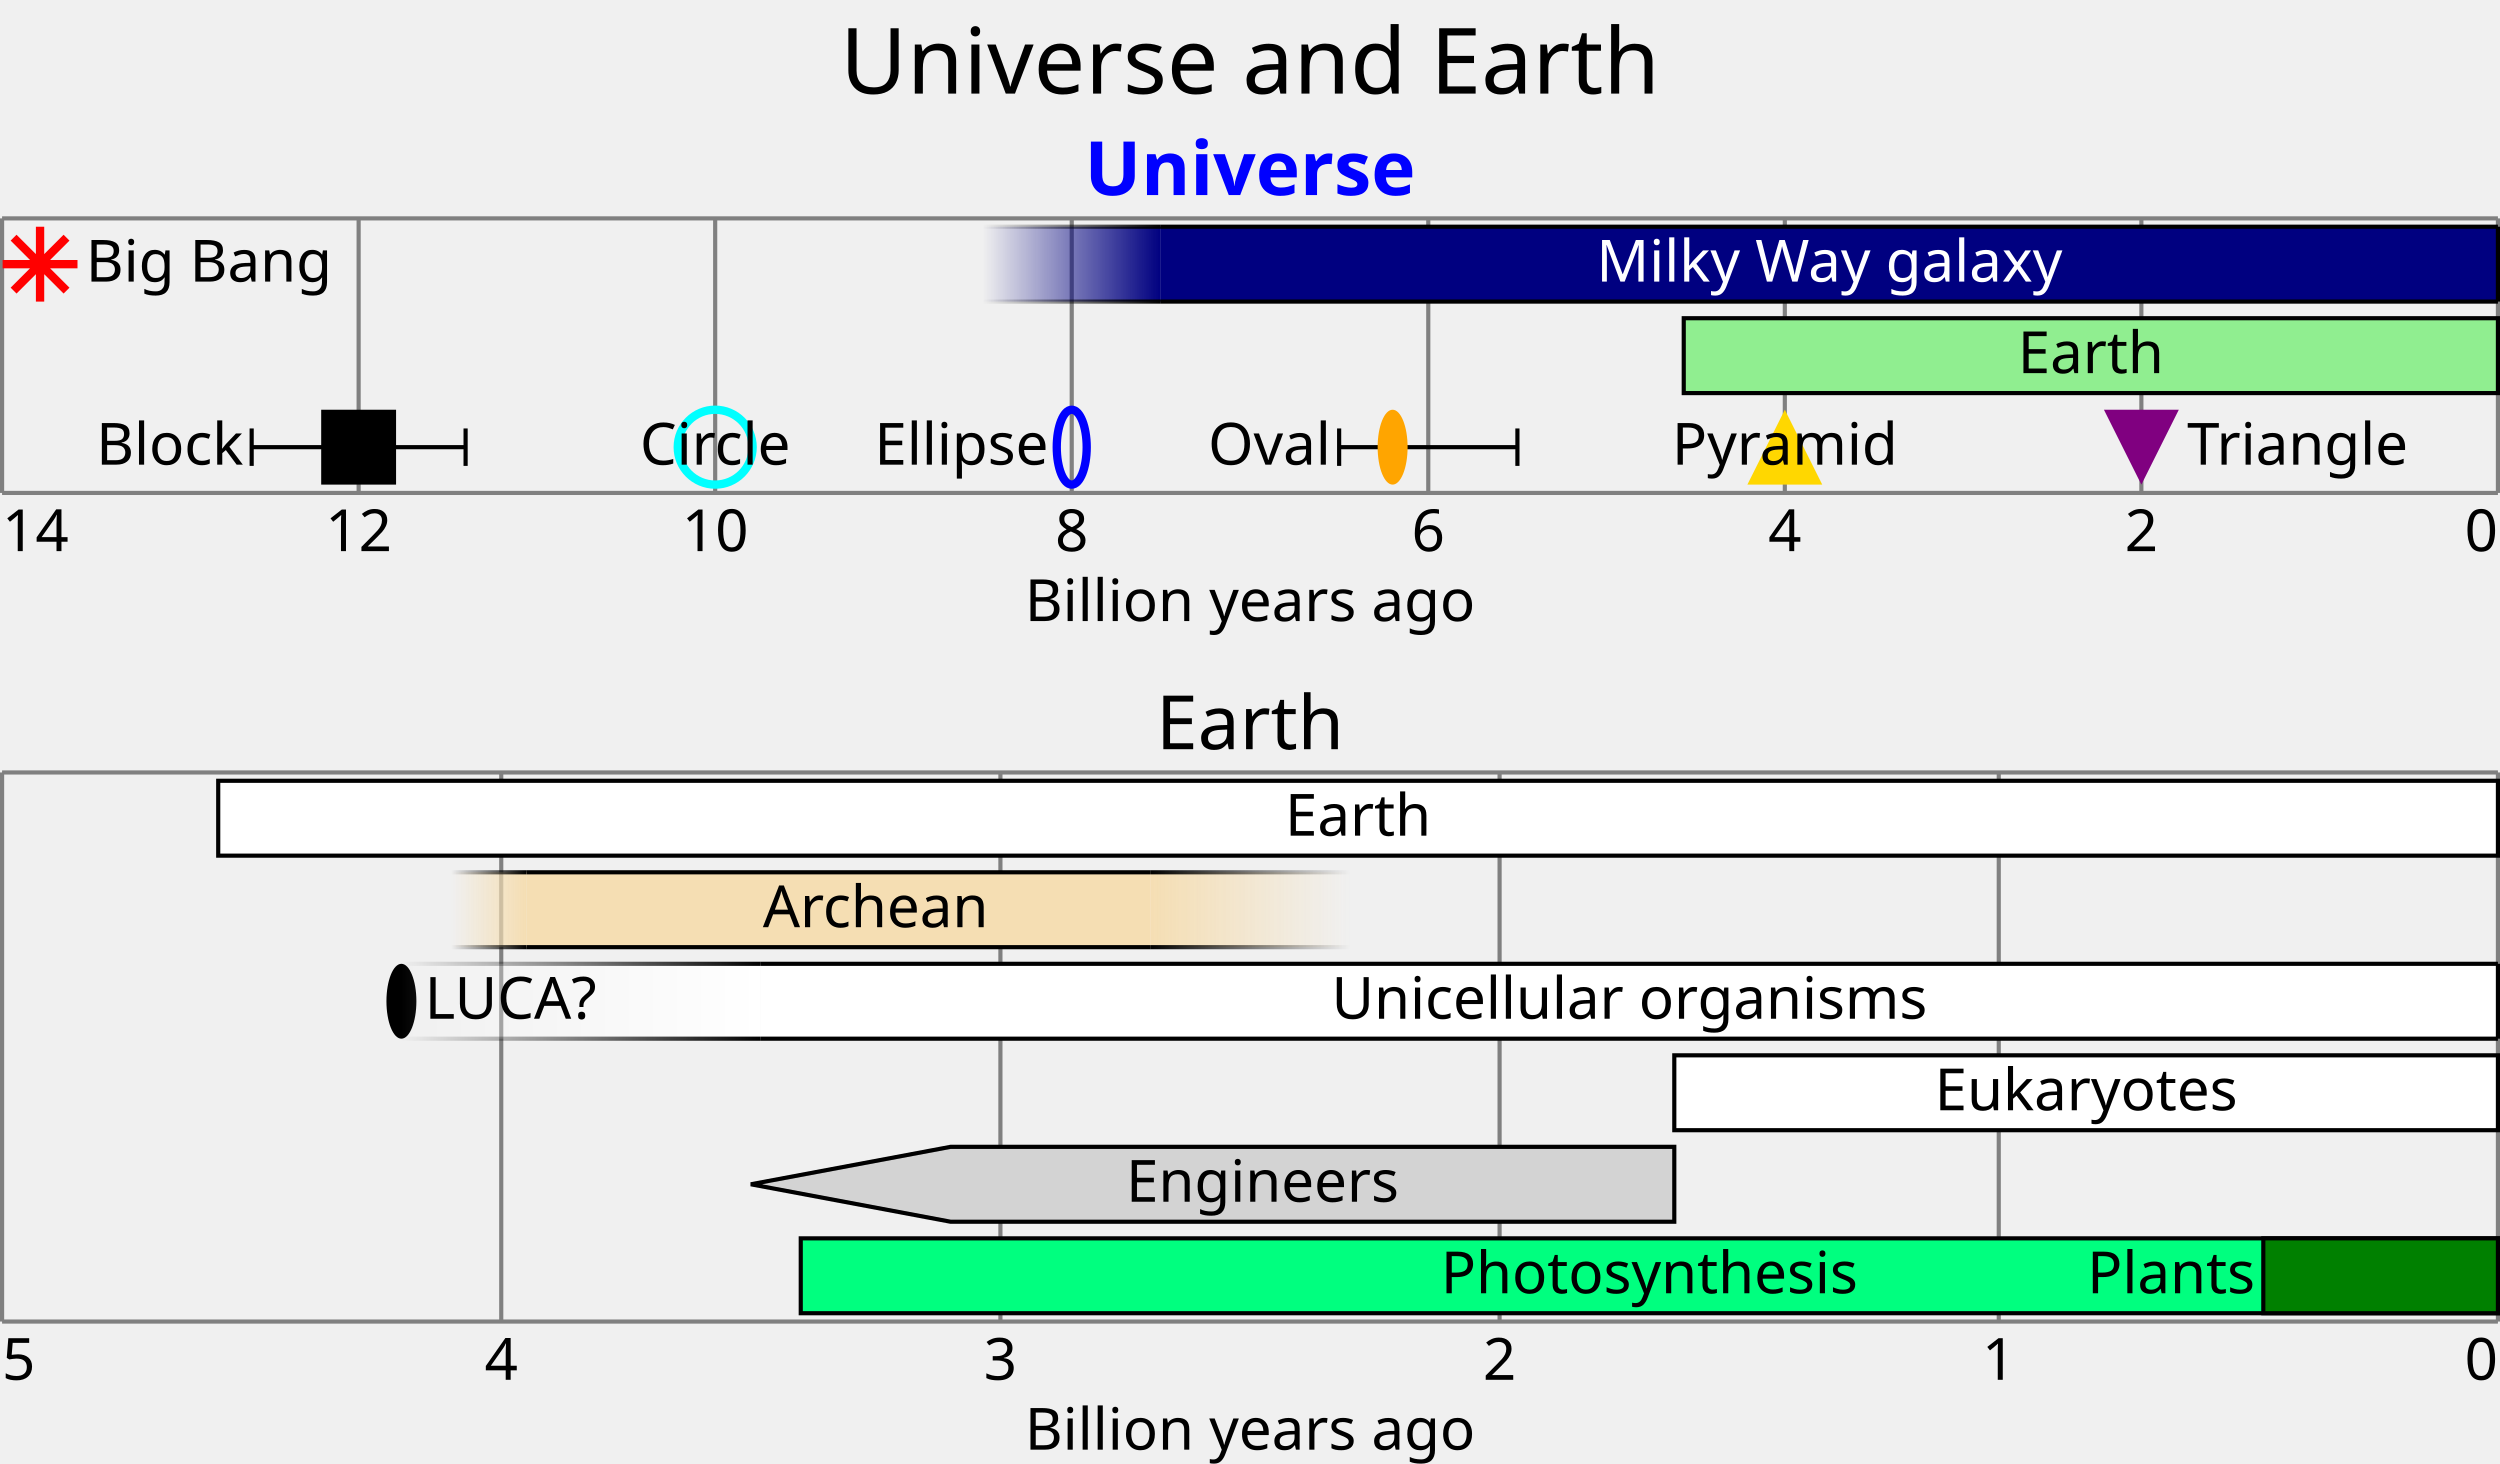
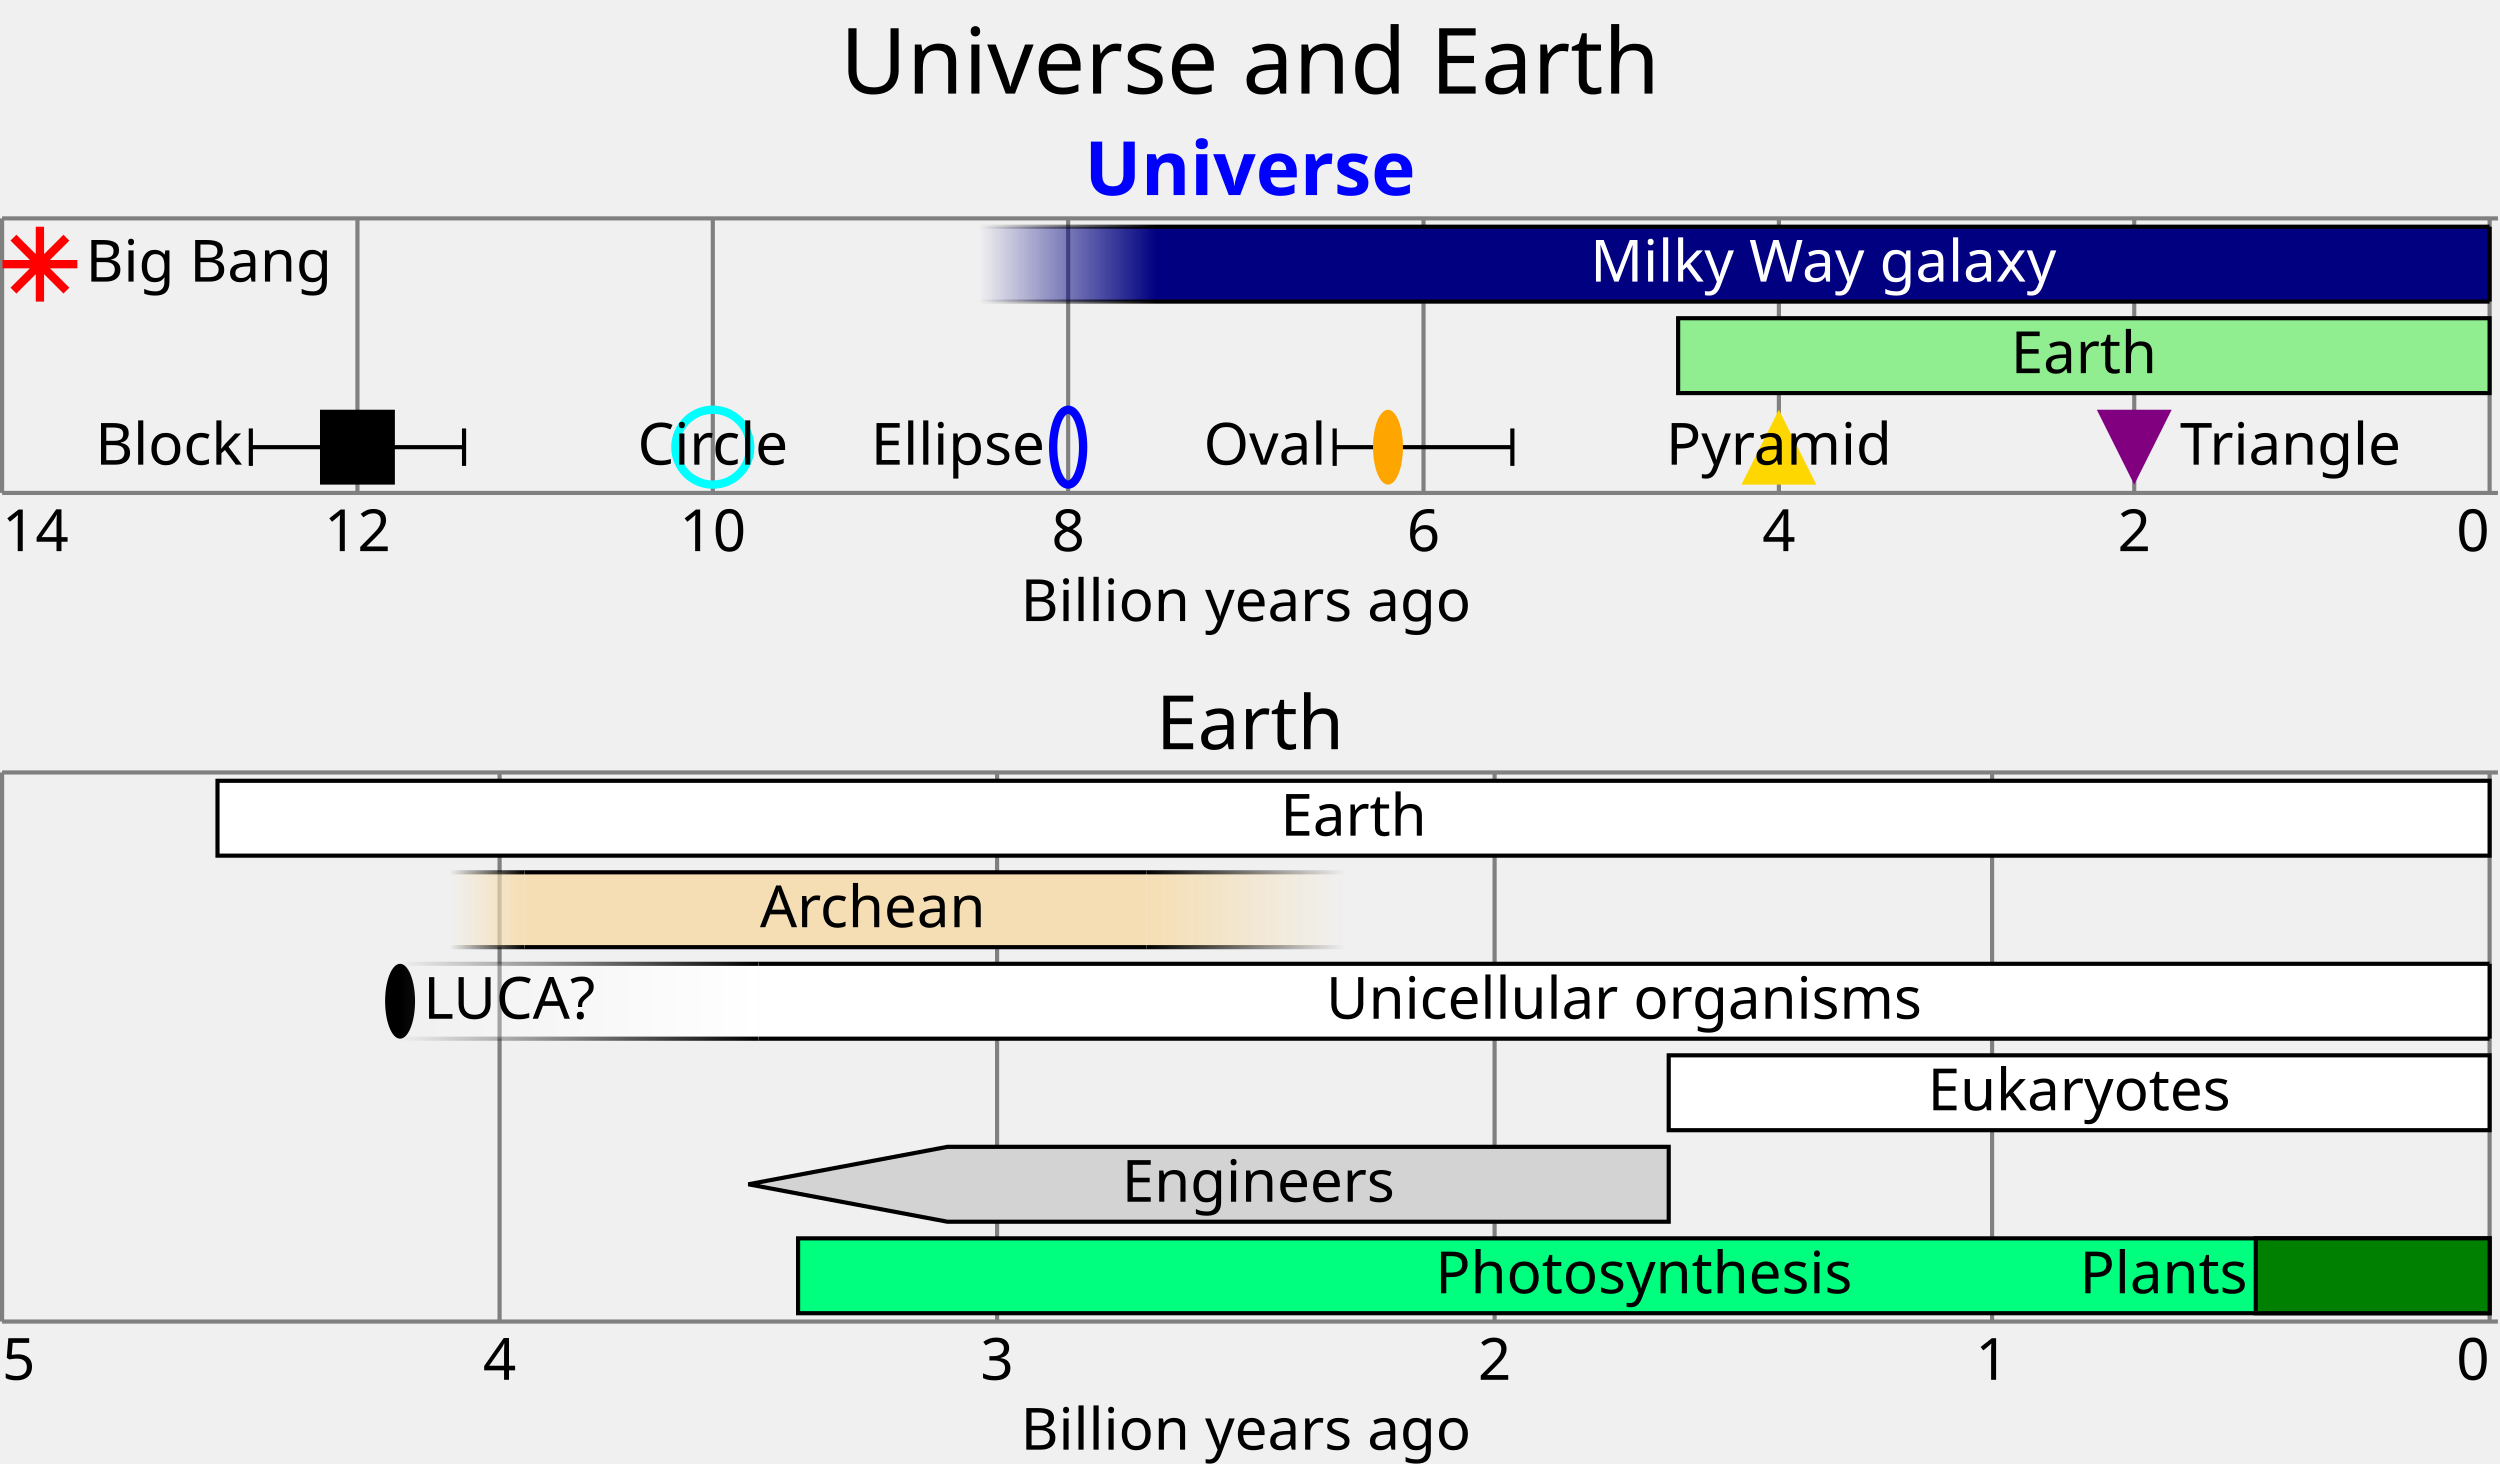
<svg xmlns="http://www.w3.org/2000/svg" width="601" height="351.800" viewBox="0 0 601 351.800" transform="translate(0.5, 0.5)">
  <g stroke="black" fill="white" font-family="sans-serif" font-size="14">
    <text x="300" y="22" stroke="none" fill="black" font-size="22" text-anchor="middle">Universe and Earth</text>
    <g transform="translate(0.0, 28.4)">
      <g stroke="black" fill="white" font-family="sans-serif" font-size="14">
        <text x="300" y="18" stroke="none" fill="blue" font-size="18" text-anchor="middle" font-weight="bold">Universe</text>
        <g>
-           <path d="M 0 23.600 V 89.600 M 85.714 23.600 V 89.600 M 171.429 23.600 V 89.600 M 257.143 23.600 V 89.600 M 342.857 23.600 V 89.600 M 428.571 23.600 V 89.600 M 514.286 23.600 V 89.600 M 600 23.600 V 89.600 M 0 23.600 H 600 M 0 89.600 H 600" stroke="gray" />
+           <path d="M 0 23.600 V 89.600 M 85.429 23.600 V 89.600 M 170.857 23.600 V 89.600 M 256.286 23.600 V 89.600 M 341.714 23.600 V 89.600 M 427.143 23.600 V 89.600 M 512.571 23.600 V 89.600 M 598 23.600 V 89.600 M 0 23.600 H 600 M 0 89.600 H 600" stroke="gray" />
          <g text-anchor="middle" stroke="none" fill="black">
            <text x="0" y="103.600" text-anchor="start">14</text>
-             <text x="85.714" y="103.600">12</text>
-             <text x="171.429" y="103.600">10</text>
-             <text x="257.143" y="103.600">8</text>
-             <text x="342.857" y="103.600">6</text>
-             <text x="428.571" y="103.600">4</text>
-             <text x="514.286" y="103.600">2</text>
-             <text x="600" y="103.600" text-anchor="end">0</text>
-             <text x="300" y="120.4">Billion years ago</text>
+             <text x="85.429" y="103.600">12</text>
+             <text x="170.857" y="103.600">10</text>
+             <text x="256.286" y="103.600">8</text>
+             <text x="341.714" y="103.600">6</text>
+             <text x="427.143" y="103.600">4</text>
+             <text x="512.571" y="103.600">2</text>
+             <text x="598" y="103.600" text-anchor="end">0</text>
+             <text x="299" y="120.4">Billion years ago</text>
          </g>
        </g>
        <g>
-           <path d="M 0.129 34.600 h 18 M 9.129 25.600 v 18 M 2.765 28.236 L 15.493 40.964 M 15.493 28.236 L 2.765 40.964" fill="none" stroke="red" stroke-width="2" />
+           <path d="M 0.098 34.600 h 18 M 9.098 25.600 v 18 M 2.734 28.236 L 15.462 40.964 M 15.462 28.236 L 2.734 40.964" fill="none" stroke="red" stroke-width="2" />
          <g>
-             <rect x="278.571" y="25.600" width="321.429" height="18" stroke="none" fill="navy" />
-             <path d="M 278.571 25.600 H 600 m 0 18 H 278.571" stroke="black" />
+             <rect x="277.643" y="25.600" width="320.357" height="18" stroke="none" fill="navy" />
+             <path d="M 277.643 25.600 H 598 m 0 18 H 277.643" stroke="black" />
            <defs>
              <linearGradient id="id9">
                <stop offset="0" stop-color="navy" stop-opacity="0" />
                <stop offset="1" stop-color="navy" stop-opacity="1" />
              </linearGradient>
              <linearGradient id="id10">
                <stop offset="0" stop-color="black" stop-opacity="0" />
                <stop offset="1" stop-color="black" stop-opacity="1" />
              </linearGradient>
            </defs>
-             <rect x="235.714" y="25.600" width="42.857" height="18" stroke="none" fill="url(#id9)" />
-             <path d="M 235.714 25.600 H 278.571 m 0 18 H 235.714" stroke="url(#id10)" />
-             <line x1="600" y1="25.600" x2="600" y2="43.600" stroke="black" />
+             <rect x="234.929" y="25.600" width="42.714" height="18" stroke="none" fill="url(#id9)" />
+             <path d="M 234.929 25.600 H 277.643 m 0 18 H 234.929" stroke="url(#id10)" />
+             <line x1="598" y1="25.600" x2="598" y2="43.600" stroke="black" />
          </g>
          <g>
-             <rect x="404.271" y="47.600" width="195.729" height="18" fill="lightgreen" />
+             <rect x="402.924" y="47.600" width="195.076" height="18" fill="lightgreen" />
          </g>
          <g>
            <g stroke="black">
-               <path d="M 60 74.100 v 9 m 0 -4.500 H 85.714" />
-               <path d="M 111.429 74.100 v 9 m 0 -4.500 H 85.714" />
+               <path d="M 59.800 74.100 v 9 m 0 -4.500 H 85.429" />
+               <path d="M 111.057 74.100 v 9 m 0 -4.500 H 85.429" />
            </g>
-             <rect x="76.714" y="69.600" width="18" height="18" fill="black" stroke="none" stroke-width="2" />
+             <rect x="76.429" y="69.600" width="18" height="18" fill="black" stroke="none" stroke-width="2" />
          </g>
-           <circle cx="171.429" cy="78.600" r="9.0" fill="none" stroke="cyan" stroke-width="2" />
-           <ellipse cx="257.143" cy="78.600" rx="3.6" ry="9.0" fill="none" stroke="blue" stroke-width="2" />
+           <circle cx="170.857" cy="78.600" r="9.0" fill="none" stroke="cyan" stroke-width="2" />
+           <ellipse cx="256.286" cy="78.600" rx="3.6" ry="9.0" fill="none" stroke="blue" stroke-width="2" />
          <g>
            <g stroke="black">
-               <path d="M 321.429 74.100 v 9 m 0 -4.500 H 334.286" />
-               <path d="M 364.286 74.100 v 9 m 0 -4.500 H 334.286" />
+               <path d="M 320.357 74.100 v 9 m 0 -4.500 H 333.171" />
+               <path d="M 363.071 74.100 v 9 m 0 -4.500 H 333.171" />
            </g>
-             <ellipse cx="334.286" cy="78.600" rx="3.6" ry="9.0" fill="orange" stroke="none" stroke-width="2" />
+             <ellipse cx="333.171" cy="78.600" rx="3.6" ry="9.0" fill="orange" stroke="none" stroke-width="2" />
          </g>
-           <path d="M 428.571 69.600 L 419.571 87.600 h 18 Z" fill="gold" stroke="none" stroke-width="2" />
-           <path d="M 514.286 87.600 L 505.286 69.600 h 18 Z" fill="purple" stroke="none" stroke-width="2" />
+           <path d="M 427.143 69.600 L 418.143 87.600 h 18 Z" fill="gold" stroke="none" stroke-width="2" />
+           <path d="M 512.571 87.600 L 503.571 69.600 h 18 Z" fill="purple" stroke="none" stroke-width="2" />
        </g>
        <g text-anchor="middle" stroke="none" fill="black">
-           <text x="20.129" y="38.800" text-anchor="start">Big Bang</text>
-           <text x="439.286" y="38.800" fill="white" text-anchor="middle">Milky Way galaxy</text>
-           <text x="502.136" y="60.800" fill="black" text-anchor="middle">Earth</text>
-           <text x="58" y="82.800" text-anchor="end">Block</text>
-           <text x="171.429" y="82.800" text-anchor="middle">Circle</text>
-           <text x="251.543" y="82.800" text-anchor="end">Ellipse</text>
-           <text x="319.429" y="82.800" text-anchor="end">Oval</text>
-           <text x="428.571" y="82.800" text-anchor="middle">Pyramid</text>
-           <text x="525.286" y="82.800" text-anchor="start">Triangle</text>
+           <text x="20.098" y="38.800" text-anchor="start">Big Bang</text>
+           <text x="437.821" y="38.800" fill="white" text-anchor="middle">Milky Way galaxy</text>
+           <text x="500.462" y="60.800" fill="black" text-anchor="middle">Earth</text>
+           <text x="57.800" y="82.800" text-anchor="end">Block</text>
+           <text x="170.857" y="82.800" text-anchor="middle">Circle</text>
+           <text x="250.686" y="82.800" text-anchor="end">Ellipse</text>
+           <text x="318.357" y="82.800" text-anchor="end">Oval</text>
+           <text x="427.143" y="82.800" text-anchor="middle">Pyramid</text>
+           <text x="523.571" y="82.800" text-anchor="start">Triangle</text>
        </g>
      </g>
    </g>
    <g transform="translate(0.0, 161.6)">
      <g stroke="black" fill="white" font-family="sans-serif" font-size="14">
        <text x="300" y="18" stroke="none" fill="black" font-size="18" text-anchor="middle">Earth</text>
        <g>
-           <path d="M 0 23.600 V 155.600 M 120.000 23.600 V 155.600 M 240.000 23.600 V 155.600 M 360.000 23.600 V 155.600 M 480.000 23.600 V 155.600 M 600 23.600 V 155.600 M 0 23.600 H 600 M 0 155.600 H 600" stroke="gray" />
+           <path d="M 0 23.600 V 155.600 M 119.600 23.600 V 155.600 M 239.200 23.600 V 155.600 M 358.800 23.600 V 155.600 M 478.400 23.600 V 155.600 M 598 23.600 V 155.600 M 0 23.600 H 600 M 0 155.600 H 600" stroke="gray" />
          <g text-anchor="middle" stroke="none" fill="black">
            <text x="0" y="169.600" text-anchor="start">5</text>
-             <text x="120.000" y="169.600">4</text>
-             <text x="240.000" y="169.600">3</text>
-             <text x="360.000" y="169.600">2</text>
-             <text x="480.000" y="169.600">1</text>
-             <text x="600" y="169.600" text-anchor="end">0</text>
-             <text x="300" y="186.4">Billion years ago</text>
+             <text x="119.600" y="169.600">4</text>
+             <text x="239.200" y="169.600">3</text>
+             <text x="358.800" y="169.600">2</text>
+             <text x="478.400" y="169.600">1</text>
+             <text x="598" y="169.600" text-anchor="end">0</text>
+             <text x="299" y="186.4">Billion years ago</text>
          </g>
        </g>
        <g>
          <g>
-             <rect x="51.960" y="25.600" width="548.040" height="18" fill="white" />
+             <rect x="51.787" y="25.600" width="546.213" height="18" fill="white" />
          </g>
          <g>
-             <rect x="126" y="47.600" width="150" height="18" stroke="none" fill="wheat" />
-             <path d="M 126.000 47.600 H 276 m 0 18 H 126.000" stroke="black" />
+             <rect x="125.58" y="47.600" width="149.500" height="18" stroke="none" fill="wheat" />
+             <path d="M 125.580 47.600 H 275.080 m 0 18 H 125.580" stroke="black" />
            <defs>
              <linearGradient id="id11">
                <stop offset="0" stop-color="wheat" stop-opacity="0" />
                <stop offset="1" stop-color="wheat" stop-opacity="1" />
              </linearGradient>
              <linearGradient id="id12">
                <stop offset="0" stop-color="black" stop-opacity="0" />
                <stop offset="1" stop-color="black" stop-opacity="1" />
              </linearGradient>
            </defs>
-             <rect x="108" y="47.600" width="18" height="18" stroke="none" fill="url(#id11)" />
-             <path d="M 108.000 47.600 H 126.000 m 0 18 H 108.000" stroke="url(#id12)" />
+             <rect x="107.64" y="47.600" width="17.940" height="18" stroke="none" fill="url(#id11)" />
+             <path d="M 107.640 47.600 H 125.580 m 0 18 H 107.640" stroke="url(#id12)" />
            <defs>
              <linearGradient id="id13">
                <stop offset="0" stop-color="wheat" stop-opacity="1" />
                <stop offset="1" stop-color="wheat" stop-opacity="0" />
              </linearGradient>
              <linearGradient id="id14">
                <stop offset="0" stop-color="black" stop-opacity="1" />
                <stop offset="1" stop-color="black" stop-opacity="0" />
              </linearGradient>
            </defs>
-             <rect x="276" y="47.600" width="48.000" height="18" stroke="none" fill="url(#id13)" />
-             <path d="M 276 47.600 H 324.000 m 0 18 H 276" stroke="url(#id14)" />
+             <rect x="275.080" y="47.600" width="47.840" height="18" stroke="none" fill="url(#id13)" />
+             <path d="M 275.080 47.600 H 322.920 m 0 18 H 275.080" stroke="url(#id14)" />
          </g>
-           <ellipse cx="96.000" cy="78.600" rx="3.6" ry="9.0" fill="black" stroke="none" stroke-width="2" />
+           <ellipse cx="95.680" cy="78.600" rx="3.6" ry="9.0" fill="black" stroke="none" stroke-width="2" />
          <g>
-             <rect x="182.4" y="69.600" width="417.600" height="18" stroke="none" fill="white" />
-             <path d="M 182.400 69.600 H 600 m 0 18 H 182.400" stroke="black" />
+             <rect x="181.792" y="69.600" width="416.208" height="18" stroke="none" fill="white" />
+             <path d="M 181.792 69.600 H 598 m 0 18 H 181.792" stroke="black" />
            <defs>
              <linearGradient id="id15">
                <stop offset="0" stop-color="white" stop-opacity="0" />
                <stop offset="1" stop-color="white" stop-opacity="1" />
              </linearGradient>
              <linearGradient id="id16">
                <stop offset="0" stop-color="black" stop-opacity="0" />
                <stop offset="1" stop-color="black" stop-opacity="1" />
              </linearGradient>
            </defs>
-             <rect x="96" y="69.600" width="86.400" height="18" stroke="none" fill="url(#id15)" />
-             <path d="M 96.000 69.600 H 182.400 m 0 18 H 96.000" stroke="url(#id16)" />
-             <line x1="600" y1="69.600" x2="600" y2="87.600" stroke="black" />
+             <rect x="95.68" y="69.600" width="86.112" height="18" stroke="none" fill="url(#id15)" />
+             <path d="M 95.680 69.600 H 181.792 m 0 18 H 95.680" stroke="url(#id16)" />
+             <line x1="598" y1="69.600" x2="598" y2="87.600" stroke="black" />
          </g>
          <g>
-             <rect x="402.000" y="91.600" width="198.000" height="18" fill="white" />
+             <rect x="400.660" y="91.600" width="197.340" height="18" fill="white" />
          </g>
          <g>
-             <path d="M 228.000 113.600 L 180.000 122.600 228.000 131.600 H 402.000 L 402.000 122.600 402.000 113.600 Z" fill="lightgray" />
+             <path d="M 227.240 113.600 L 179.400 122.600 227.240 131.600 H 400.660 L 400.660 122.600 400.660 113.600 Z" fill="lightgray" />
          </g>
          <g>
-             <rect x="192.000" y="135.600" width="408.000" height="18" fill="springgreen" />
+             <rect x="191.360" y="135.600" width="406.640" height="18" fill="springgreen" />
          </g>
          <g>
-             <rect x="543.600" y="135.600" width="56.400" height="18" fill="green" />
+             <rect x="541.788" y="135.600" width="56.212" height="18" fill="green" />
          </g>
        </g>
        <g text-anchor="middle" stroke="none" fill="black">
-           <text x="325.980" y="38.800" fill="black" text-anchor="middle">Earth</text>
-           <text x="210.000" y="60.800" fill="black" text-anchor="middle">Archean</text>
-           <text x="101.600" y="82.800" text-anchor="start">LUCA?</text>
-           <text x="391.200" y="82.800" fill="black" text-anchor="middle">Unicellular organisms</text>
-           <text x="501.000" y="104.800" fill="black" text-anchor="middle">Eukaryotes</text>
-           <text x="303" y="126.800" fill="black" text-anchor="middle">Engineers</text>
-           <text x="396.000" y="148.800" fill="black" text-anchor="middle">Photosynthesis</text>
-           <text x="541.600" y="148.800" fill="black" text-anchor="end">Plants</text>
+           <text x="324.893" y="38.800" fill="black" text-anchor="middle">Earth</text>
+           <text x="209.300" y="60.800" fill="black" text-anchor="middle">Archean</text>
+           <text x="101.280" y="82.800" text-anchor="start">LUCA?</text>
+           <text x="389.896" y="82.800" fill="black" text-anchor="middle">Unicellular organisms</text>
+           <text x="499.330" y="104.800" fill="black" text-anchor="middle">Eukaryotes</text>
+           <text x="301.990" y="126.800" fill="black" text-anchor="middle">Engineers</text>
+           <text x="394.680" y="148.800" fill="black" text-anchor="middle">Photosynthesis</text>
+           <text x="539.788" y="148.800" fill="black" text-anchor="end">Plants</text>
        </g>
      </g>
    </g>
  </g>
</svg>
